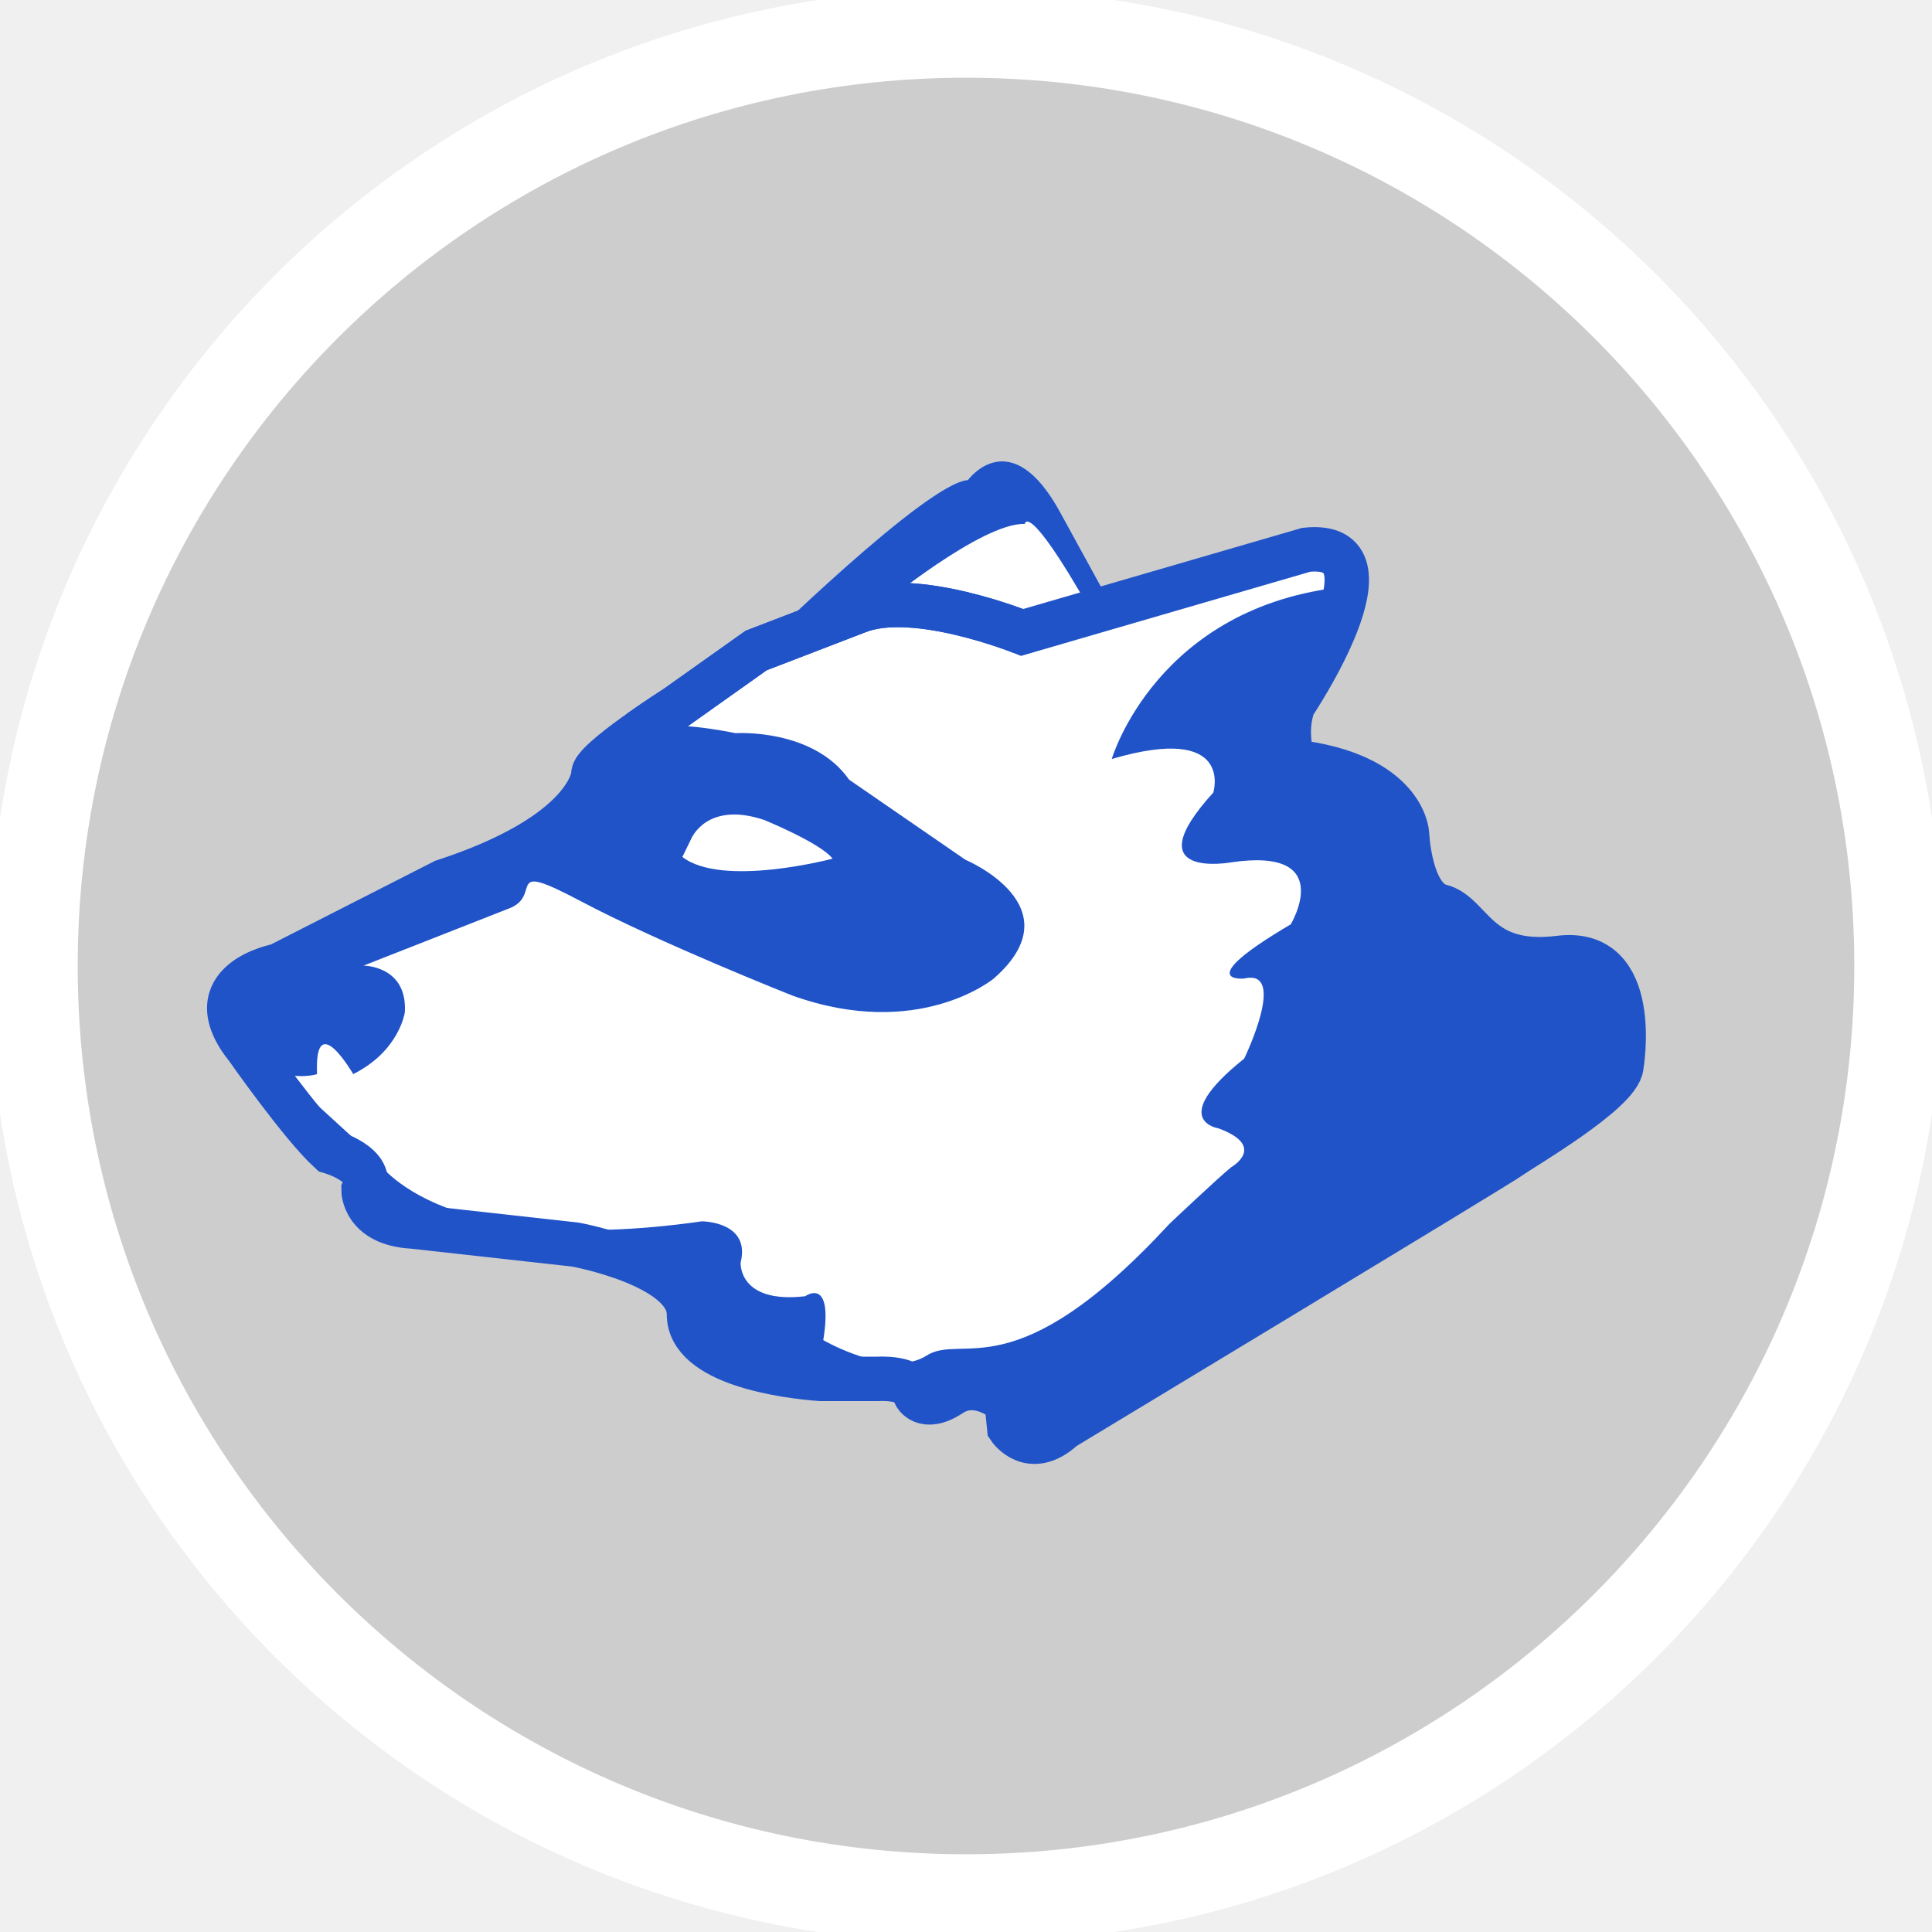
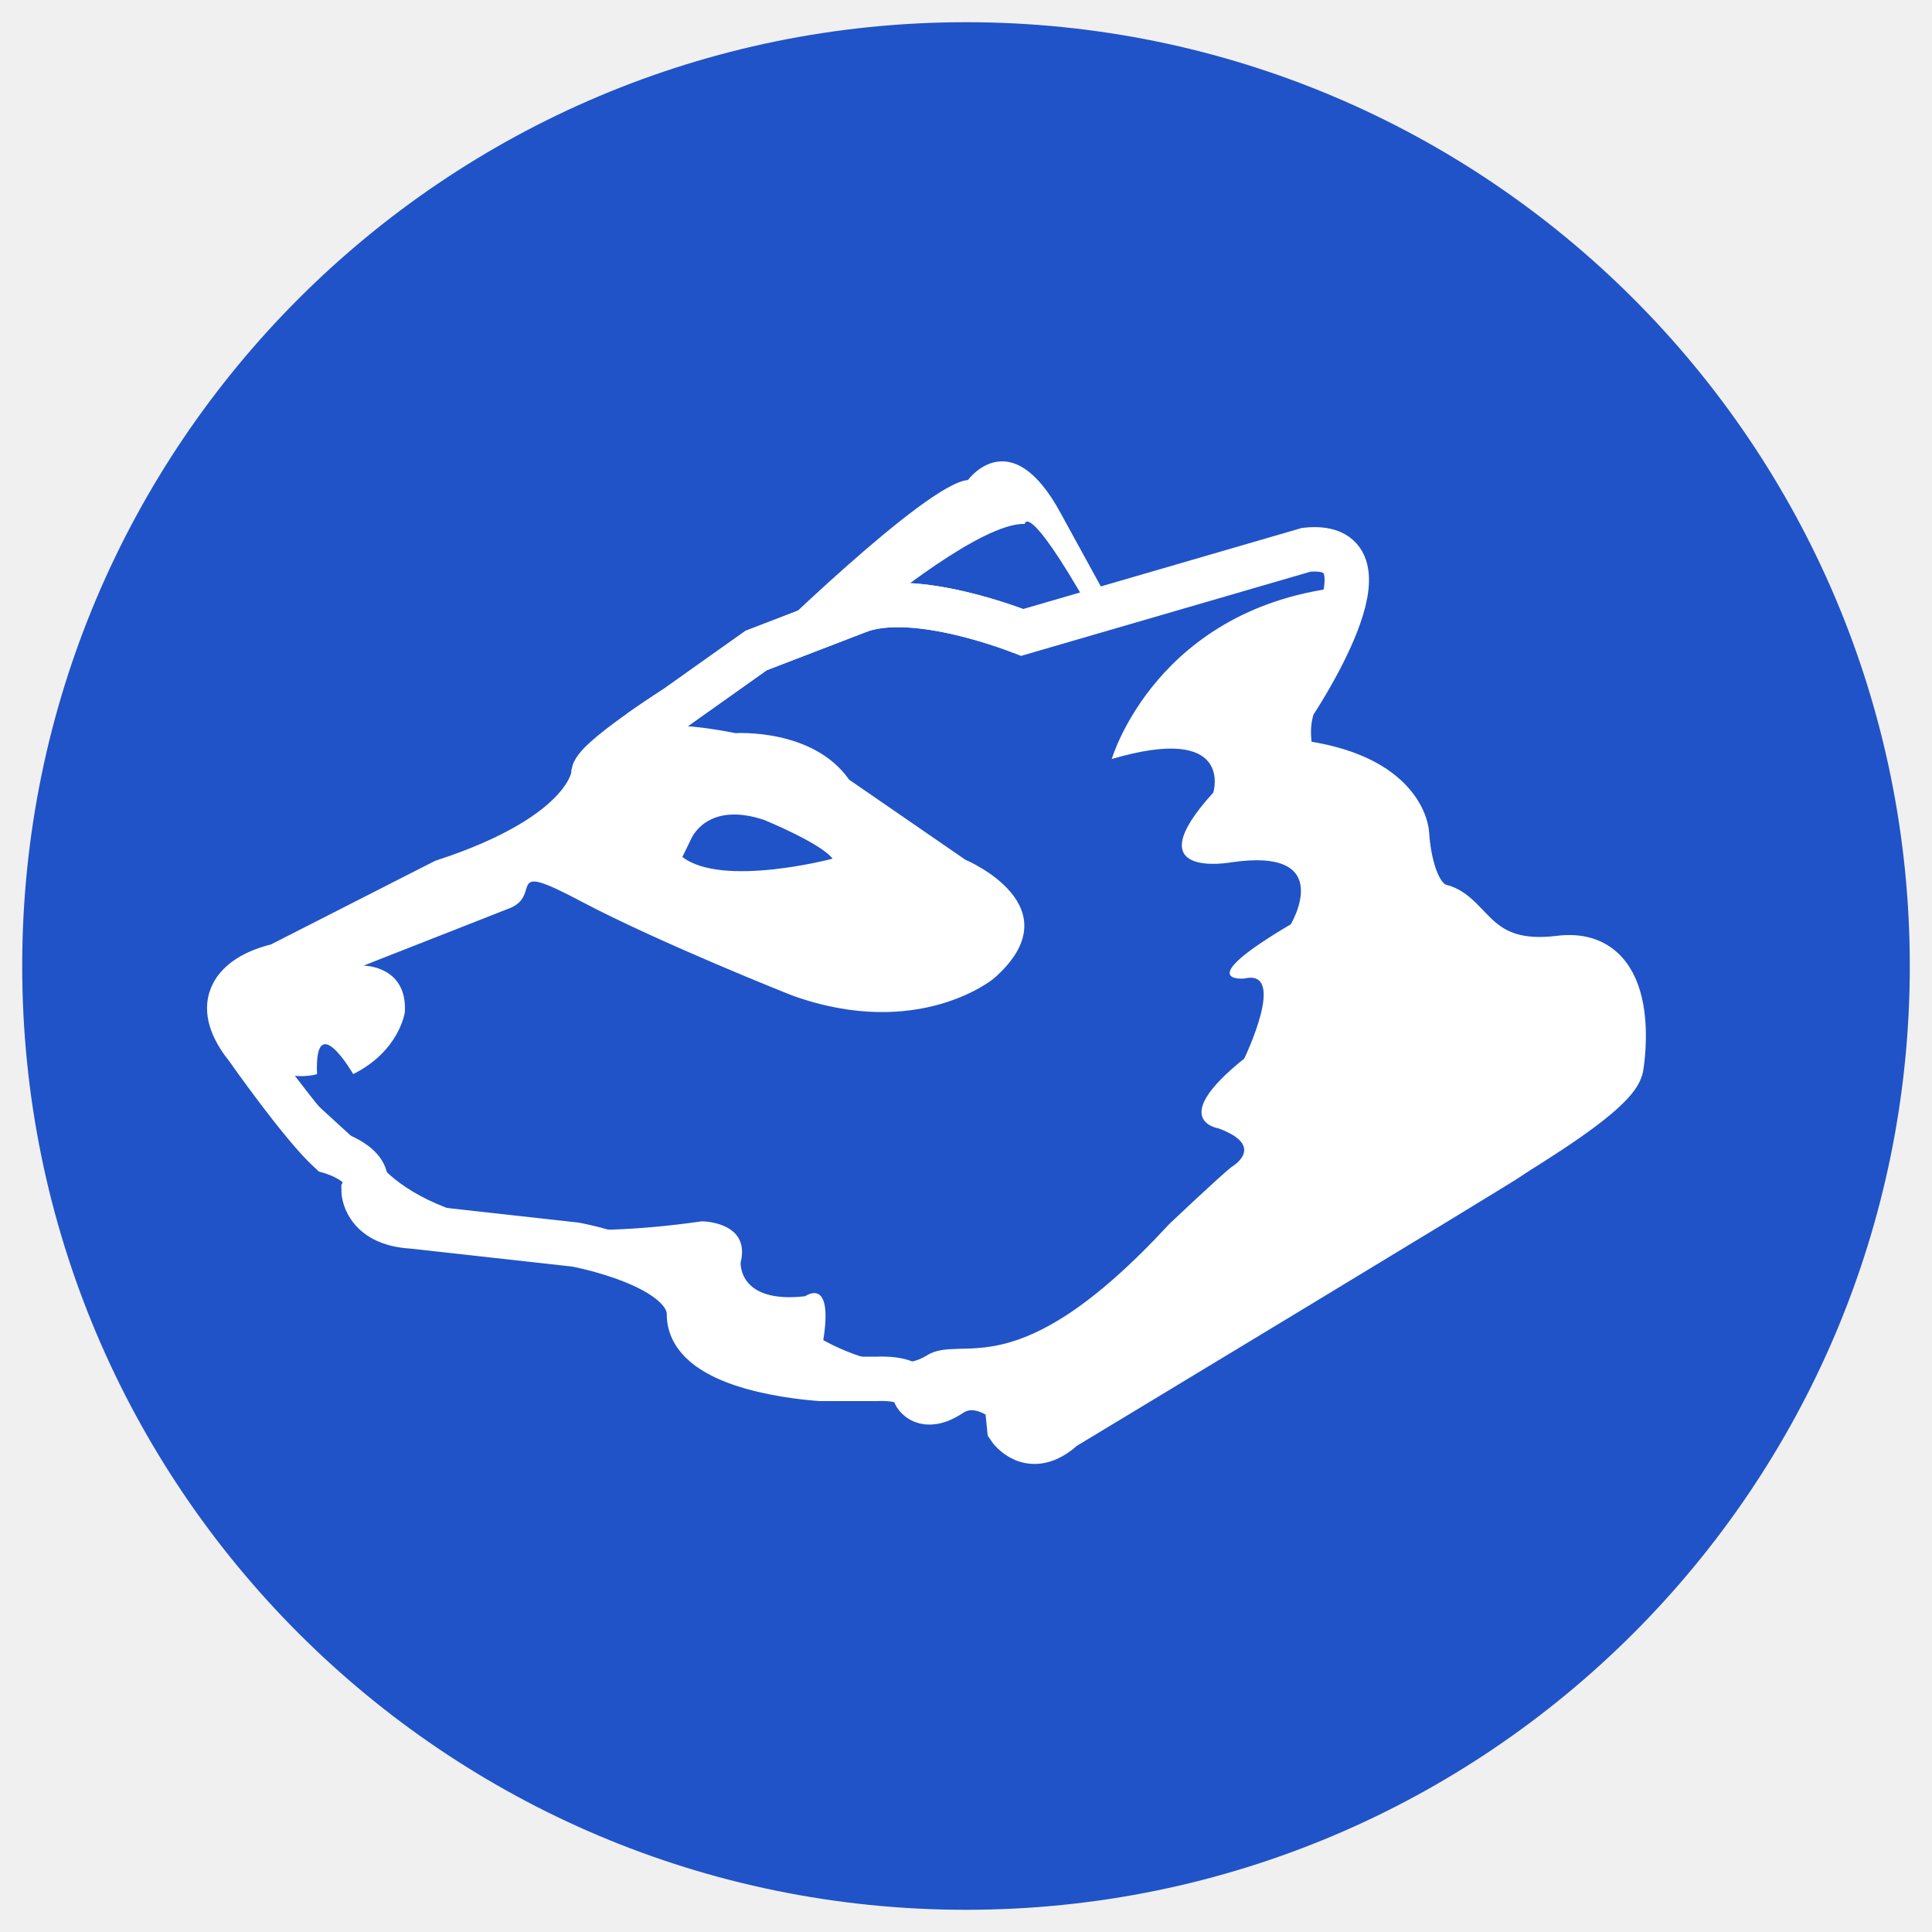
<svg xmlns="http://www.w3.org/2000/svg" version="1.1" x="0px" y="0px" width="870" height="870" viewBox="0 0 870 870" enable-background="new 0 0 732.072 516.053" xml:space="preserve" id="svg3915">
  <defs id="defs3945" />
-   <circle cx="435" cy="435" r="420" style="fill:#CDCDCD;stroke:#ffffff;stroke-width:40" id="circle3917" />
+   <circle cx="435" cy="435" r="425" style="fill:#2053C8;stroke:#FFFFFF;stroke-width:0" id="circle3917" />
  <g id="Layer_6" transform="translate(49,172)">
-     <path d="m 451.632,101.059 87.601,-25.484 c 14.996,-1.579 19.147,5.948 18.084,16.583" id="path3920" style="fill:#ffffff" />
-     <path d="m 239.069,157.548 c 8.502,-6.019 16.369,-11.025 16.369,-11.025 l 36.056,-25.588" id="path3922" style="fill:#ffffff" />
-     <path d="m 282.189,158.154 c 0,0 -34.008,-7.33 -43.12,-0.606 -10.278,7.276 -21.486,16.033 -20.85,19.215 0,0 -1.163,26.504 -67.459,48.145 l -74.438,37.924 c 0,0 -38.382,6.979 -13.957,37.219 0,0 24.425,34.893 37.218,46.524 0,0 20.936,5.815 15.121,17.447 0,0 0,15.12 22.098,16.282 l 73.274,8.142 c 0,0 51.177,9.305 51.177,31.403 0,22.1 43.035,27.915 59.318,29.078 l 25.588,0 c 0,0 16.284,-1.163 16.865,6.979 0,0 3.825,8.142 16.16,0 12.335,-8.142 25.13,3.619 25.13,3.619 l 1.163,11.501 c 0,0 9.305,13.958 24.425,0 0,0 196.562,-118.635 201.215,-122.125 4.652,-3.49 49.005,-29.131 50.013,-40.708 0,0 9.305,-53.503 -27.914,-48.851 -37.219,4.653 -39.545,-19.772 -53.502,-23.261 -13.958,-3.489 -15.121,-32.567 -15.121,-32.567 0,0 -1.163,-26.751 -51.176,-32.566 0,0 -4.652,-12.794 0,-25.588 0,0 21.833,-32.494 23.9,-53.203 1.063,-10.635 -3.088,-18.162 -18.084,-16.583 L 451.632,101.058 428.739,59.29 C 406.204,17.419 386.868,44.17 386.868,44.17 c -18.61,1.164 -95.374,76.765 -95.374,76.765 l -36.056,25.588 c 0,0 -7.867,5.006 -16.369,11.025" id="path3924" style="fill:#ffffff" />
+     <path d="m 451.632,101.059 87.601,-25.484 c 14.996,-1.579 19.147,5.948 18.084,16.583" id="path3920" style="fill:#2053C8" />
+     <path d="m 239.069,157.548 c 8.502,-6.019 16.369,-11.025 16.369,-11.025 l 36.056,-25.588" id="path3922" style="fill:#2053C8" />
+     <path d="m 282.189,158.154 c 0,0 -34.008,-7.33 -43.12,-0.606 -10.278,7.276 -21.486,16.033 -20.85,19.215 0,0 -1.163,26.504 -67.459,48.145 l -74.438,37.924 c 0,0 -38.382,6.979 -13.957,37.219 0,0 24.425,34.893 37.218,46.524 0,0 20.936,5.815 15.121,17.447 0,0 0,15.12 22.098,16.282 l 73.274,8.142 c 0,0 51.177,9.305 51.177,31.403 0,22.1 43.035,27.915 59.318,29.078 l 25.588,0 c 0,0 16.284,-1.163 16.865,6.979 0,0 3.825,8.142 16.16,0 12.335,-8.142 25.13,3.619 25.13,3.619 l 1.163,11.501 c 0,0 9.305,13.958 24.425,0 0,0 196.562,-118.635 201.215,-122.125 4.652,-3.49 49.005,-29.131 50.013,-40.708 0,0 9.305,-53.503 -27.914,-48.851 -37.219,4.653 -39.545,-19.772 -53.502,-23.261 -13.958,-3.489 -15.121,-32.567 -15.121,-32.567 0,0 -1.163,-26.751 -51.176,-32.566 0,0 -4.652,-12.794 0,-25.588 0,0 21.833,-32.494 23.9,-53.203 1.063,-10.635 -3.088,-18.162 -18.084,-16.583 L 451.632,101.058 428.739,59.29 C 406.204,17.419 386.868,44.17 386.868,44.17 c -18.61,1.164 -95.374,76.765 -95.374,76.765 l -36.056,25.588 c 0,0 -7.867,5.006 -16.369,11.025" id="path3924" style="fill:#2053C8" />
  </g>
  <g id="Layer_3" transform="translate(49,172)">
-     <path stroke-miterlimit="10" d="m 681.13,308.194 c 0,0 9.305,-53.503 -27.914,-48.851 -37.219,4.653 -39.545,-19.772 -53.502,-23.261 -13.958,-3.489 -15.121,-32.567 -15.121,-32.567 0,0 -1.163,-26.751 -51.176,-32.566 0,0 -4.652,-12.794 0,-25.588 0,0 50.013,-74.438 5.816,-69.786 l -127.94,37.219 c 0,0 -48.85,-19.773 -74.438,-9.305 l -45.361,17.447 -36.056,25.588 c 0,0 -38.382,24.425 -37.219,30.24 0,0 -1.163,26.504 -67.459,48.145 l -74.438,37.924 c 0,0 -38.382,6.979 -13.957,37.219 0,0 24.425,34.893 37.218,46.524 0,0 20.936,5.815 15.121,17.447 0,0 0,15.12 22.098,16.282 l 73.274,8.142 c 0,0 51.177,9.305 51.177,31.403 0,22.1 43.035,27.915 59.318,29.078 l 25.588,0 c 0,0 16.284,-1.163 16.865,6.979 0,0 3.825,8.142 16.16,0 12.335,-8.142 25.13,3.619 25.13,3.619 l 1.163,11.501 c 0,0 9.305,13.958 24.425,0 0,0 196.562,-118.635 201.215,-122.125 4.652,-3.49 49.006,-29.131 50.013,-40.708 z" id="path3927" style="fill:none;stroke:#2053c8;stroke-width:20;stroke-miterlimit:10" />
-     <path stroke-miterlimit="10" d="m 411.292,112.793 c 0,0 -48.85,-19.773 -74.438,-9.305 l -45.361,17.447 -36.056,25.588 c 0,0 -7.867,5.006 -16.369,11.025" id="path3929" style="fill:none;stroke:#2053c8;stroke-width:20;stroke-miterlimit:10" />
-     <path d="m 442.059,103.843 9.573,-2.785 L 428.739,59.29 C 406.204,17.419 386.868,44.17 386.868,44.17 c -18.61,1.164 -95.374,76.765 -95.374,76.765 l 45.361,-17.447 c 3.242,-1.326 6.857,-2.168 10.702,-2.625 l 0,0.001 c 0,0 45.674,-37.635 64.899,-36.921 0,0 1.163,-11.064 29.077,38.083" id="path3931" style="fill:#2053c8" />
+     <path stroke-miterlimit="10" d="m 681.13,308.194 c 0,0 9.305,-53.503 -27.914,-48.851 -37.219,4.653 -39.545,-19.772 -53.502,-23.261 -13.958,-3.489 -15.121,-32.567 -15.121,-32.567 0,0 -1.163,-26.751 -51.176,-32.566 0,0 -4.652,-12.794 0,-25.588 0,0 50.013,-74.438 5.816,-69.786 l -127.94,37.219 c 0,0 -48.85,-19.773 -74.438,-9.305 l -45.361,17.447 -36.056,25.588 c 0,0 -38.382,24.425 -37.219,30.24 0,0 -1.163,26.504 -67.459,48.145 l -74.438,37.924 c 0,0 -38.382,6.979 -13.957,37.219 0,0 24.425,34.893 37.218,46.524 0,0 20.936,5.815 15.121,17.447 0,0 0,15.12 22.098,16.282 l 73.274,8.142 c 0,0 51.177,9.305 51.177,31.403 0,22.1 43.035,27.915 59.318,29.078 l 25.588,0 c 0,0 16.284,-1.163 16.865,6.979 0,0 3.825,8.142 16.16,0 12.335,-8.142 25.13,3.619 25.13,3.619 l 1.163,11.501 c 0,0 9.305,13.958 24.425,0 0,0 196.562,-118.635 201.215,-122.125 4.652,-3.49 49.006,-29.131 50.013,-40.708 z" id="path3927" style="fill:none;stroke:#FFFFFF;stroke-width:20;stroke-miterlimit:10" />
+     <path stroke-miterlimit="10" d="m 411.292,112.793 c 0,0 -48.85,-19.773 -74.438,-9.305 l -45.361,17.447 -36.056,25.588 c 0,0 -7.867,5.006 -16.369,11.025" id="path3929" style="fill:none;stroke:#FFFFFF;stroke-width:20;stroke-miterlimit:10" />
+     <path d="m 442.059,103.843 9.573,-2.785 L 428.739,59.29 C 406.204,17.419 386.868,44.17 386.868,44.17 c -18.61,1.164 -95.374,76.765 -95.374,76.765 l 45.361,-17.447 c 3.242,-1.326 6.857,-2.168 10.702,-2.625 l 0,0.001 c 0,0 45.674,-37.635 64.899,-36.921 0,0 1.163,-11.064 29.077,38.083" id="path3931" style="fill:#FFFFFF" />
  </g>
  <g id="Layer_2" transform="translate(49,172)">
-     <path d="m 557.317,92.157 c -2.067,20.708 -23.9,53.203 -23.9,53.203 -4.652,12.794 0,25.588 0,25.588 50.013,5.815 51.176,32.566 51.176,32.566 0,0 1.164,29.078 15.121,32.567 13.957,3.489 16.283,27.915 53.502,23.261 37.219,-4.652 27.914,48.851 27.914,48.851 -1.008,11.577 -45.361,37.218 -50.013,40.708 -4.653,3.489 -201.215,122.125 -201.215,122.125 -15.121,13.958 -24.425,0 -24.425,0 l -1.163,-11.501 c 0,0 -12.794,-11.76 -25.13,-3.619 -12.335,8.142 -16.16,0 -16.16,0 -0.582,-8.142 -16.865,-6.979 -16.865,-6.979 l -25.588,0 c -16.283,-1.163 -59.318,-6.978 -59.318,-29.078 0,-22.098 -51.177,-31.403 -51.177,-31.403 l -73.274,-8.142 C 114.704,379.141 114.704,364.022 114.704,364.022 120.519,352.391 99.583,346.575 99.583,346.575 86.79,334.944 62.365,300.051 62.365,300.051 37.94,269.81 76.322,262.832 76.322,262.832 l 74.438,-37.924 c 66.296,-21.641 67.459,-48.145 67.459,-48.145 -0.636,-3.182 10.572,-11.938 20.85,-19.215 9.112,-6.724 43.12,0.606 43.12,0.606 0,0 34.893,-2.326 51.176,20.936 l 52.339,36.056 c 0,0 50.013,20.936 12.794,53.502 0,0 -33.73,28.092 -90.722,7.648 0,0 -59.636,-23.614 -95.374,-42.541 -35.737,-18.928 -16.284,-2.327 -32.567,3.489 l -65.133,25.588 c 0,0 19.771,-0.035 18.609,20.918 0,0 -2.326,17.464 -23.262,27.931 0,0 -17.53,-30.317 -16.283,0 0,0 -5.729,2.038 -15.12,0 l 40.708,37.22 c 0,0 25.588,46.524 147.712,29.077 0,0 22.099,0 17.447,18.61 0,0 -1.164,18.608 29.077,15.12 0,0 12.793,-9.305 8.142,19.772 0,0 23.061,13.358 39.775,9.684 2.388,-0.524 4.646,-1.397 6.689,-2.705 16.343,-10.468 39.605,16.283 109.39,-59.318 0,0 22.1,-20.936 27.915,-25.588 0,0 16.283,-9.305 -5.815,-17.446 0,0 -23.335,-3.49 11.595,-31.404 0,0 19.736,-40.708 0,-36.056 0,0 -24.389,2.326 20.972,-24.425 0,0 20.937,-34.893 -26.751,-27.915 0,0 -44.198,8.142 -8.142,-31.403 0,0 9.73,-31.404 -45.729,-15.12 0,0 20.251,-69.186 105.684,-77.627" id="path3934" style="fill:#2053c8" />
-     <path stroke-miterlimit="10" d="m 411.292,112.793 c 0,0 -37.254,-15.08 -63.736,-11.93 l -56.063,20.072 -36.056,25.588 c 0,0 -7.867,5.006 -16.369,11.025" id="path3936" style="fill:none;stroke:#2053c8;stroke-width:10;stroke-linecap:round;stroke-miterlimit:10" />
-     <path stroke-miterlimit="10" d="M 557.317,92.157 C 558.38,81.522 554.229,73.995 539.233,75.574 l -87.601,25.484 -9.573,2.785 -30.767,8.95" id="path3938" style="fill:none;stroke:#2053c8;stroke-width:10;stroke-linecap:round;stroke-linejoin:round;stroke-miterlimit:10" />
+     <path d="m 557.317,92.157 c -2.067,20.708 -23.9,53.203 -23.9,53.203 -4.652,12.794 0,25.588 0,25.588 50.013,5.815 51.176,32.566 51.176,32.566 0,0 1.164,29.078 15.121,32.567 13.957,3.489 16.283,27.915 53.502,23.261 37.219,-4.652 27.914,48.851 27.914,48.851 -1.008,11.577 -45.361,37.218 -50.013,40.708 -4.653,3.489 -201.215,122.125 -201.215,122.125 -15.121,13.958 -24.425,0 -24.425,0 l -1.163,-11.501 c 0,0 -12.794,-11.76 -25.13,-3.619 -12.335,8.142 -16.16,0 -16.16,0 -0.582,-8.142 -16.865,-6.979 -16.865,-6.979 l -25.588,0 c -16.283,-1.163 -59.318,-6.978 -59.318,-29.078 0,-22.098 -51.177,-31.403 -51.177,-31.403 l -73.274,-8.142 C 114.704,379.141 114.704,364.022 114.704,364.022 120.519,352.391 99.583,346.575 99.583,346.575 86.79,334.944 62.365,300.051 62.365,300.051 37.94,269.81 76.322,262.832 76.322,262.832 l 74.438,-37.924 c 66.296,-21.641 67.459,-48.145 67.459,-48.145 -0.636,-3.182 10.572,-11.938 20.85,-19.215 9.112,-6.724 43.12,0.606 43.12,0.606 0,0 34.893,-2.326 51.176,20.936 l 52.339,36.056 c 0,0 50.013,20.936 12.794,53.502 0,0 -33.73,28.092 -90.722,7.648 0,0 -59.636,-23.614 -95.374,-42.541 -35.737,-18.928 -16.284,-2.327 -32.567,3.489 l -65.133,25.588 c 0,0 19.771,-0.035 18.609,20.918 0,0 -2.326,17.464 -23.262,27.931 0,0 -17.53,-30.317 -16.283,0 0,0 -5.729,2.038 -15.12,0 l 40.708,37.22 c 0,0 25.588,46.524 147.712,29.077 0,0 22.099,0 17.447,18.61 0,0 -1.164,18.608 29.077,15.12 0,0 12.793,-9.305 8.142,19.772 0,0 23.061,13.358 39.775,9.684 2.388,-0.524 4.646,-1.397 6.689,-2.705 16.343,-10.468 39.605,16.283 109.39,-59.318 0,0 22.1,-20.936 27.915,-25.588 0,0 16.283,-9.305 -5.815,-17.446 0,0 -23.335,-3.49 11.595,-31.404 0,0 19.736,-40.708 0,-36.056 0,0 -24.389,2.326 20.972,-24.425 0,0 20.937,-34.893 -26.751,-27.915 0,0 -44.198,8.142 -8.142,-31.403 0,0 9.73,-31.404 -45.729,-15.12 0,0 20.251,-69.186 105.684,-77.627" id="path3934" style="fill:#FFFFFF" />
+     <path stroke-miterlimit="10" d="m 411.292,112.793 c 0,0 -37.254,-15.08 -63.736,-11.93 l -56.063,20.072 -36.056,25.588 c 0,0 -7.867,5.006 -16.369,11.025" id="path3936" style="fill:none;stroke:#FFFFFF;stroke-width:10;stroke-linecap:round;stroke-miterlimit:10" />
+     <path stroke-miterlimit="10" d="M 557.317,92.157 C 558.38,81.522 554.229,73.995 539.233,75.574 l -87.601,25.484 -9.573,2.785 -30.767,8.95" id="path3938" style="fill:none;stroke:#FFFFFF;stroke-width:10;stroke-linecap:round;stroke-linejoin:round;stroke-miterlimit:10" />
  </g>
  <g id="Layer_4" transform="translate(49,172)">
-     <path d="m 262.153,205.949 c 0,0 6.784,-17.444 32.949,-8.722 0,0 25.584,10.466 30.817,17.443 0,0 -49.618,13.18 -67.643,-0.775 l 3.877,-7.946 z" id="path3941" style="fill:#ffffff" />
+     <path d="m 262.153,205.949 c 0,0 6.784,-17.444 32.949,-8.722 0,0 25.584,10.466 30.817,17.443 0,0 -49.618,13.18 -67.643,-0.775 l 3.877,-7.946 z" id="path3941" style="fill:#2053C8" />
  </g>
</svg>
